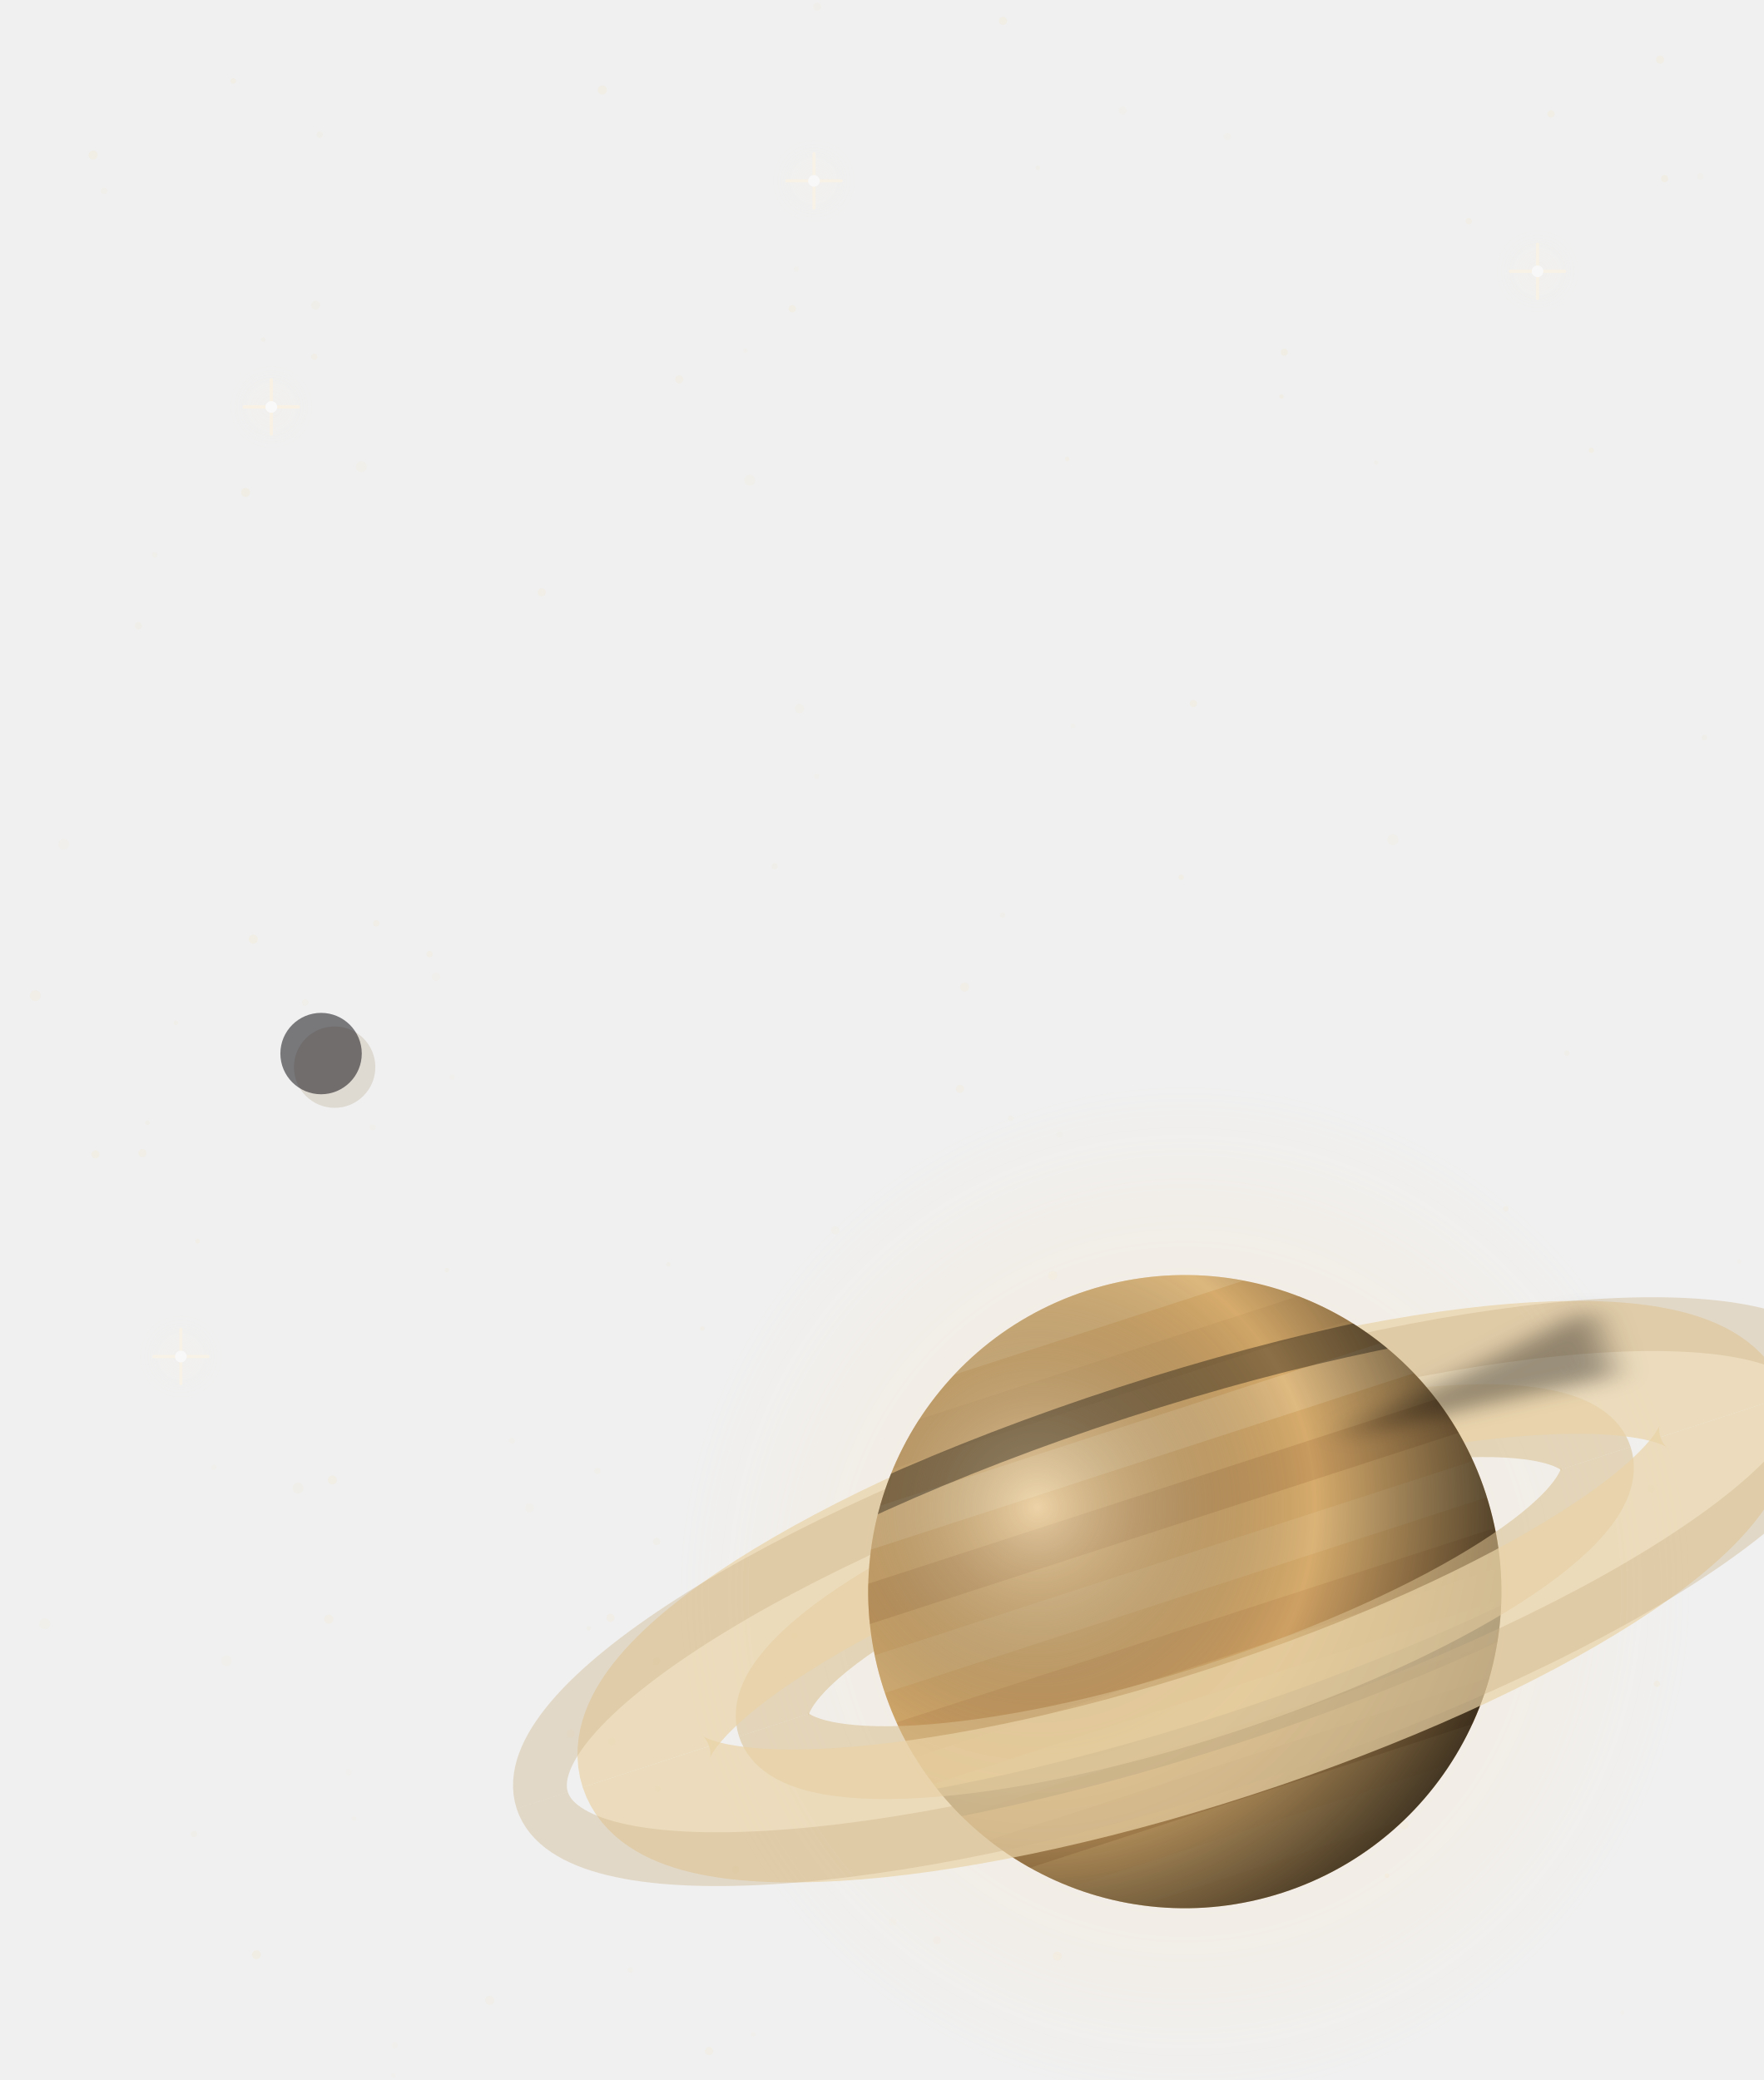
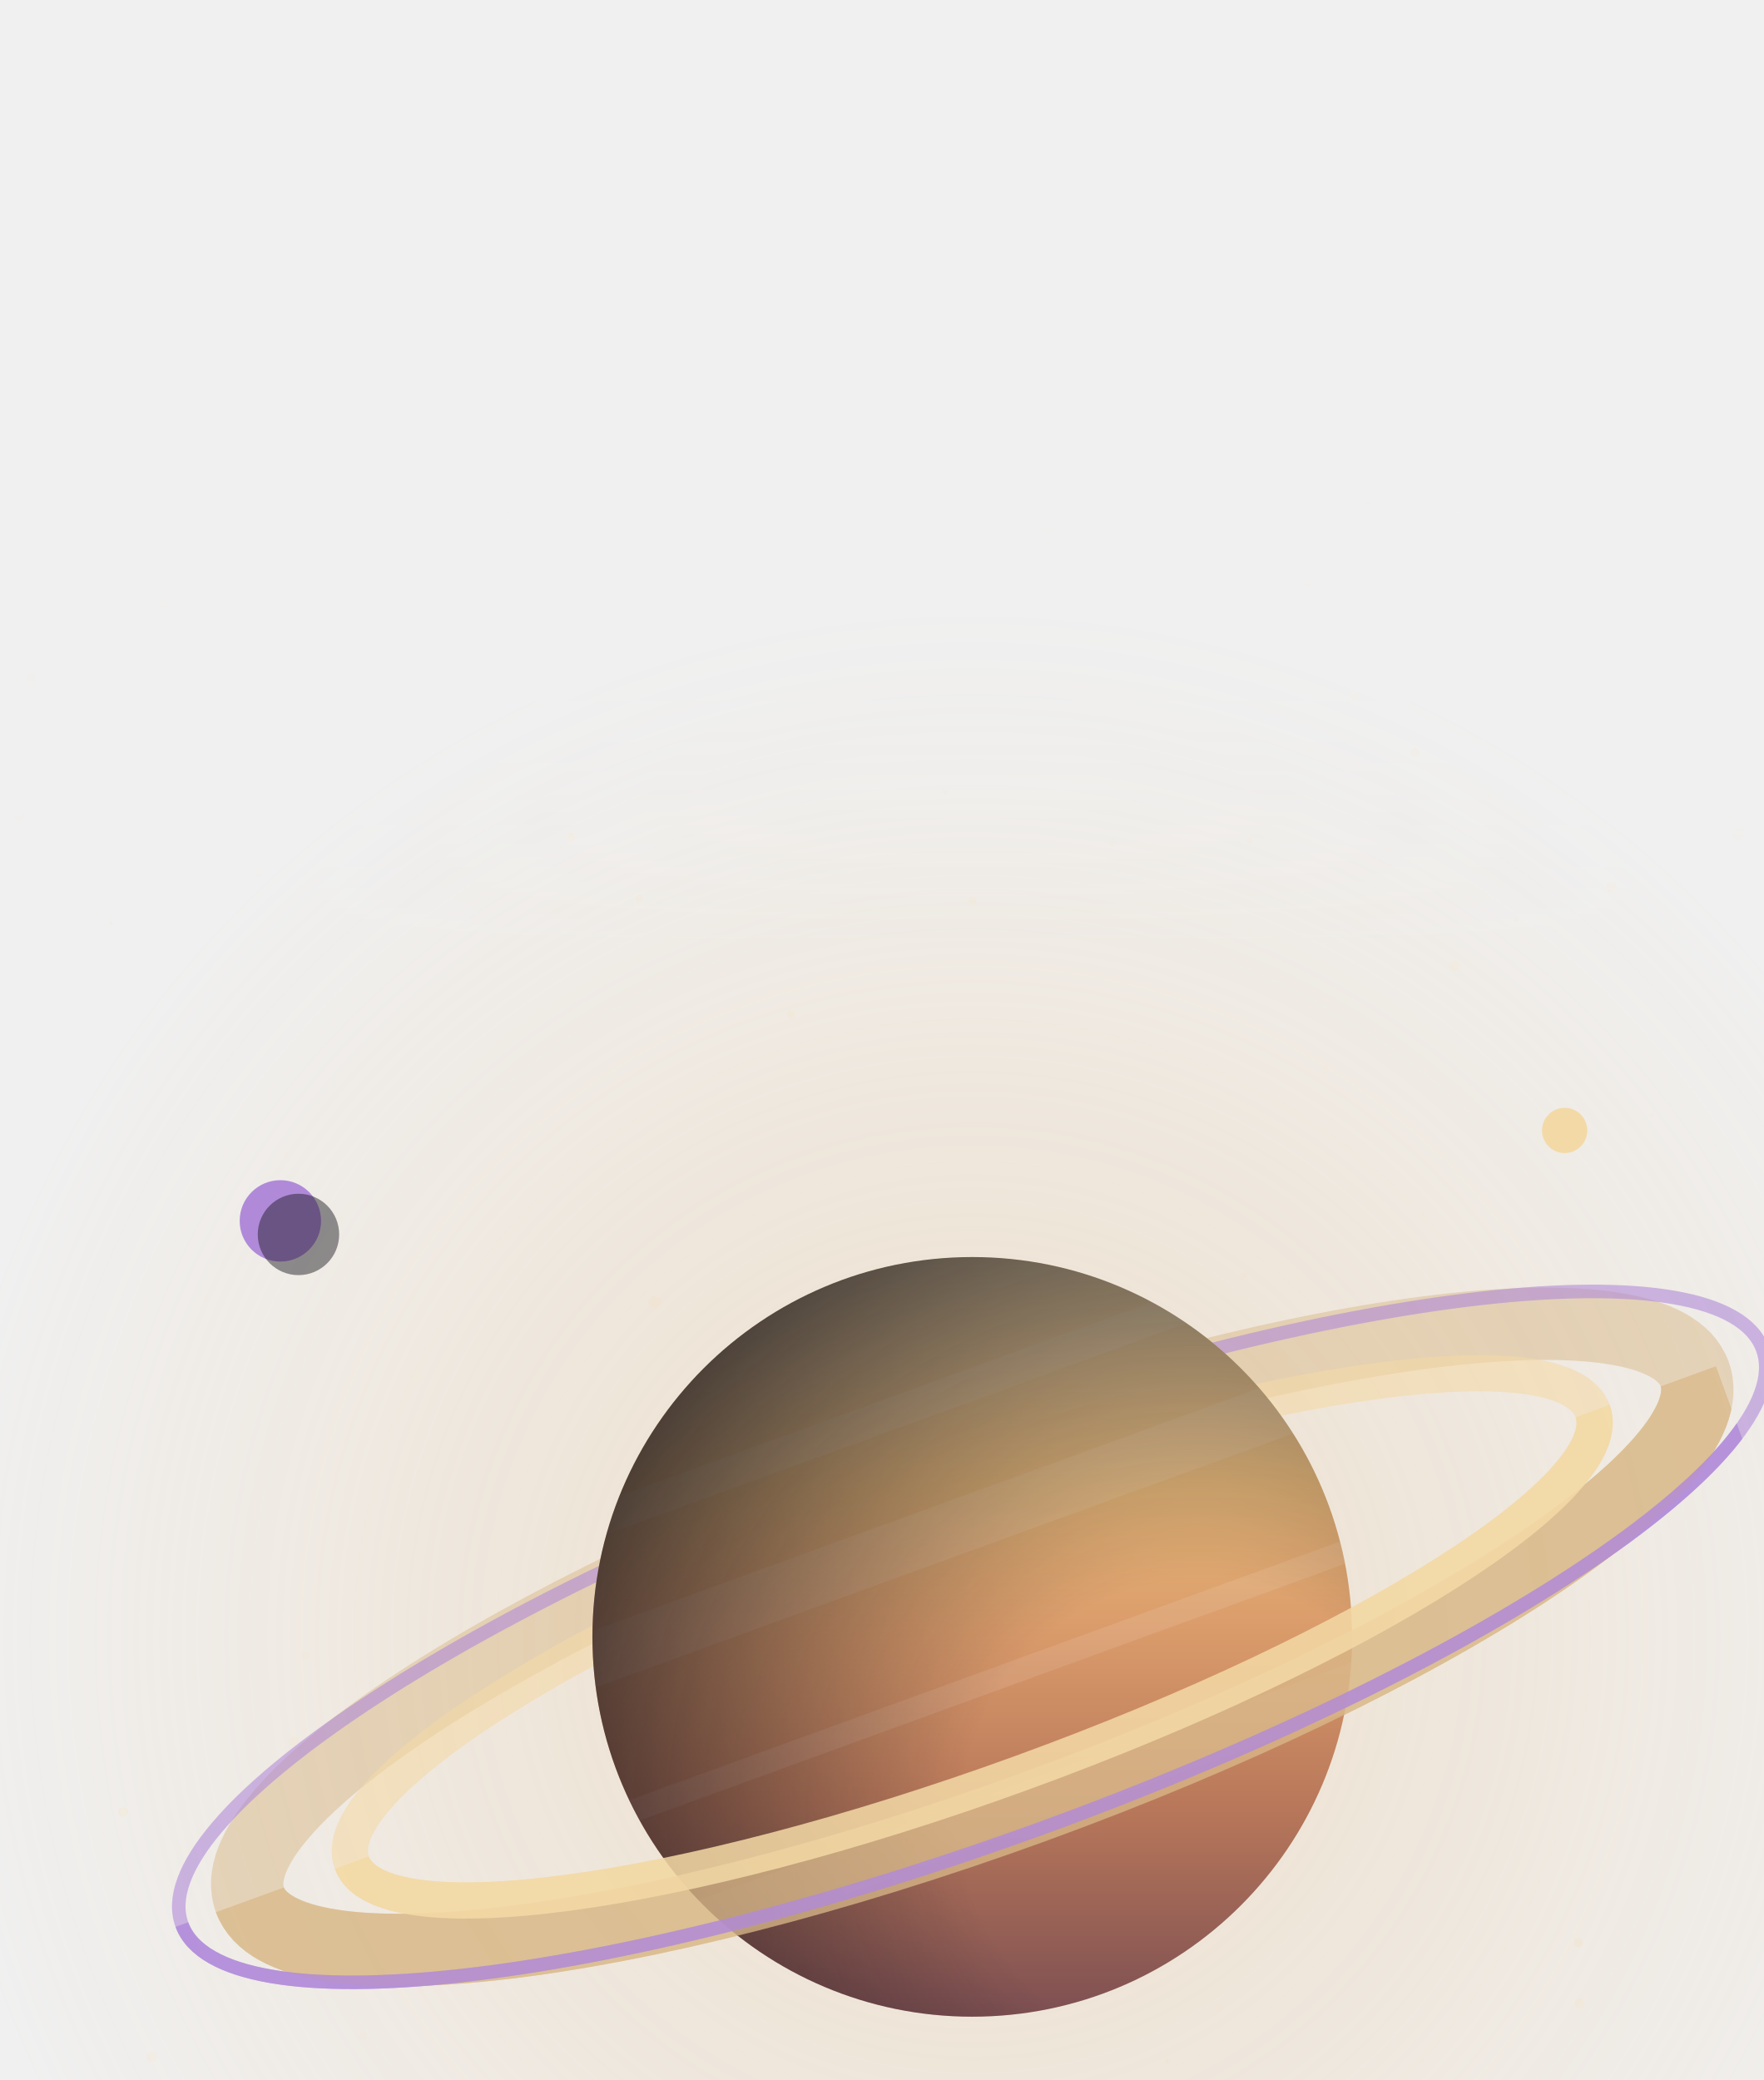
<svg xmlns="http://www.w3.org/2000/svg" viewBox="0 0 390 460">
  <defs>
-     <filter id="suave" x="-100%" y="-100%" width="300%" height="300%">
-       <feGaussianBlur stdDeviation="3" />
-     </filter>
-     <radialGradient id="luz" cx=".32" cy=".3" r=".8">
-       <stop offset="0" stop-color="#fff2d6" stop-opacity=".55" />
-       <stop offset=".55" stop-color="#000" stop-opacity="0" />
-       <stop offset="1" stop-color="#000" stop-opacity=".75" />
-     </radialGradient>
-     <clipPath id="planeta">
-       <circle cx="262" cy="352" r="70" />
-     </clipPath>
-     <radialGradient id="aura" cx=".5" cy=".5" r=".5">
-       <stop offset=".6" stop-color="#ffd9a0" stop-opacity=".14" />
-       <stop offset="1" stop-color="#ffd9a0" stop-opacity="0" />
-     </radialGradient>
+     <linearGradient id="desv" x1="0" y1="100" x2="0" y2="210" gradientUnits="userSpaceOnUse">
+       <stop offset="0" stop-color="#000" />
+       <stop offset="1" stop-color="#fff" />
+     </linearGradient>
+     <mask id="desvanecer" maskUnits="userSpaceOnUse" x="-20" y="0" width="430" height="480">
+       <rect x="-20" y="0" width="430" height="480" fill="url(#desv)" />
+     </mask>
  </defs>
-   <g>
-     <circle cx="180.6" cy="171.7" r="0.6" fill="#f1ecdf" opacity="0.28" />
-     <circle cx="263.9" cy="155.6" r="0.8" fill="#f1ecdf" opacity="0.60" />
-     <circle cx="31.5" cy="255.0" r="0.9" fill="#f1ecdf" opacity="0.52" />
-     <circle cx="284.0" cy="77.9" r="0.8" fill="#f1ecdf" opacity="0.63" />
-     <circle cx="164.8" cy="77.5" r="0.5" fill="#f1ecdf" opacity="0.25" />
-     <circle cx="197.4" cy="425.0" r="0.9" fill="#f1ecdf" opacity="0.23" />
-     <circle cx="268.5" cy="363.2" r="0.5" fill="#f1ecdf" opacity="0.61" />
-     <circle cx="79.9" cy="103.2" r="1.2" fill="#f1ecdf" opacity="0.39" />
-     <circle cx="34.2" cy="122.7" r="0.6" fill="#f1ecdf" opacity="0.38" />
-     <circle cx="133.2" cy="19.9" r="1" fill="#f1ecdf" opacity="0.60" />
-     <circle cx="343.0" cy="25.2" r="0.8" fill="#f1ecdf" opacity="0.58" />
-     <circle cx="54.3" cy="108.9" r="1" fill="#f1ecdf" opacity="0.61" />
-     <circle cx="43.7" cy="274.5" r="0.5" fill="#f1ecdf" opacity="0.54" />
-     <circle cx="77.1" cy="392.0" r="0.7" fill="#f1ecdf" opacity="0.20" />
-     <circle cx="32.6" cy="248.3" r="0.5" fill="#f1ecdf" opacity="0.43" />
-     <circle cx="223.5" cy="247.3" r="0.6" fill="#f1ecdf" opacity="0.39" />
-     <circle cx="155.3" cy="293.8" r="0.5" fill="#f1ecdf" opacity="0.52" />
-     <circle cx="56.7" cy="432.3" r="1" fill="#f1ecdf" opacity="0.63" />
-     <circle cx="21.1" cy="255.3" r="0.9" fill="#f1ecdf" opacity="0.58" />
-     <circle cx="290.6" cy="339.0" r="0.9" fill="#f1ecdf" opacity="0.65" />
-     <circle cx="47.3" cy="324.5" r="0.6" fill="#f1ecdf" opacity="0.27" />
-     <circle cx="196.9" cy="338.6" r="1.2" fill="#f1ecdf" opacity="0.50" />
-     <circle cx="230.2" cy="356.3" r="0.5" fill="#f1ecdf" opacity="0.59" />
-     <circle cx="42.9" cy="405.6" r="0.7" fill="#f1ecdf" opacity="0.40" />
-     <circle cx="156.8" cy="453.6" r="0.9" fill="#f1ecdf" opacity="0.54" />
-     <circle cx="147.8" cy="279.6" r="0.5" fill="#f1ecdf" opacity="0.40" />
-     <circle cx="83.2" cy="204.2" r="0.7" fill="#f1ecdf" opacity="0.57" />
-     <circle cx="119.8" cy="131.0" r="0.9" fill="#f1ecdf" opacity="0.55" />
-     <circle cx="9.9" cy="359.1" r="1.2" fill="#f1ecdf" opacity="0.39" />
-     <circle cx="135.0" cy="357.8" r="0.9" fill="#f1ecdf" opacity="0.53" />
-     <circle cx="165.8" cy="106.2" r="1.2" fill="#f1ecdf" opacity="0.38" />
-     <circle cx="145.5" cy="395.6" r="0.7" fill="#f1ecdf" opacity="0.26" />
-     <circle cx="113.2" cy="318.6" r="0.7" fill="#f1ecdf" opacity="0.21" />
-     <circle cx="366.4" cy="372.4" r="0.7" fill="#f1ecdf" opacity="0.63" />
-     <circle cx="384.6" cy="279.0" r="0.5" fill="#f1ecdf" opacity="0.22" />
-     <circle cx="175.7" cy="361.8" r="0.7" fill="#f1ecdf" opacity="0.48" />
-     <circle cx="376.9" cy="163.1" r="0.6" fill="#f1ecdf" opacity="0.42" />
-     <circle cx="108.3" cy="442.4" r="1" fill="#f1ecdf" opacity="0.45" />
-     <circle cx="271.4" cy="30.2" r="0.8" fill="#f1ecdf" opacity="0.26" />
-     <circle cx="219.2" cy="365.6" r="0.9" fill="#f1ecdf" opacity="0.60" />
-     <circle cx="65.9" cy="329.1" r="1.2" fill="#f1ecdf" opacity="0.47" />
-     <circle cx="237.3" cy="160.5" r="0.5" fill="#f1ecdf" opacity="0.32" />
-     <circle cx="50.1" cy="367.3" r="1.2" fill="#f1ecdf" opacity="0.24" />
-     <circle cx="304.3" cy="102.3" r="0.5" fill="#f1ecdf" opacity="0.29" />
-     <circle cx="184.7" cy="272.1" r="0.9" fill="#f1ecdf" opacity="0.37" />
-     <circle cx="67.5" cy="221.7" r="0.7" fill="#f1ecdf" opacity="0.44" />
-     <circle cx="367.1" cy="13.2" r="0.9" fill="#f1ecdf" opacity="0.60" />
-     <circle cx="212.3" cy="240.8" r="0.9" fill="#f1ecdf" opacity="0.49" />
-     <circle cx="310.5" cy="403.6" r="0.9" fill="#f1ecdf" opacity="0.44" />
-     <circle cx="117.1" cy="333.5" r="1" fill="#f1ecdf" opacity="0.26" />
-     <circle cx="38.9" cy="226.2" r="0.5" fill="#f1ecdf" opacity="0.42" />
-     <circle cx="248.3" cy="24.4" r="0.9" fill="#f1ecdf" opacity="0.21" />
-     <circle cx="95.0" cy="211.0" r="0.7" fill="#f1ecdf" opacity="0.57" />
-     <circle cx="284.5" cy="287.5" r="0.6" fill="#f1ecdf" opacity="0.22" />
-     <circle cx="232.8" cy="282.1" r="1" fill="#f1ecdf" opacity="0.38" />
-     <circle cx="229.5" cy="37.1" r="0.5" fill="#f1ecdf" opacity="0.47" />
-     <circle cx="70.7" cy="29.8" r="0.7" fill="#f1ecdf" opacity="0.48" />
-     <circle cx="213.3" cy="218.3" r="1" fill="#f1ecdf" opacity="0.55" />
-     <circle cx="130.2" cy="360.1" r="0.5" fill="#f1ecdf" opacity="0.41" />
-     <circle cx="175.2" cy="68.3" r="0.8" fill="#f1ecdf" opacity="0.64" />
-     <circle cx="324.8" cy="48.9" r="0.7" fill="#f1ecdf" opacity="0.50" />
-     <circle cx="176.1" cy="59.5" r="0.6" fill="#f1ecdf" opacity="0.25" />
-     <circle cx="20.6" cy="34.3" r="1" fill="#f1ecdf" opacity="0.64" />
-     <circle cx="145.2" cy="340.9" r="0.8" fill="#f1ecdf" opacity="0.48" />
-     <circle cx="78.3" cy="402.2" r="0.5" fill="#f1ecdf" opacity="0.31" />
-     <circle cx="100.0" cy="238.2" r="0.6" fill="#f1ecdf" opacity="0.21" />
-     <circle cx="98.8" cy="280.9" r="0.5" fill="#f1ecdf" opacity="0.43" />
-     <circle cx="162.7" cy="413.5" r="0.8" fill="#f1ecdf" opacity="0.58" />
-     <circle cx="236.0" cy="101.5" r="0.5" fill="#f1ecdf" opacity="0.51" />
-     <circle cx="51.6" cy="17.9" r="0.6" fill="#f1ecdf" opacity="0.64" />
-     <circle cx="306.7" cy="414.8" r="0.5" fill="#f1ecdf" opacity="0.59" />
-     <circle cx="358.8" cy="445.1" r="0.5" fill="#f1ecdf" opacity="0.21" />
-     <circle cx="171.3" cy="191.6" r="0.7" fill="#f1ecdf" opacity="0.42" />
-     <circle cx="135.3" cy="385.1" r="0.8" fill="#f1ecdf" opacity="0.39" />
-     <circle cx="30.6" cy="138.4" r="0.8" fill="#f1ecdf" opacity="0.47" />
-     <circle cx="221.7" cy="202.4" r="0.6" fill="#f1ecdf" opacity="0.35" />
-     <circle cx="23.0" cy="42.2" r="0.7" fill="#f1ecdf" opacity="0.44" />
-     <circle cx="73.5" cy="327.3" r="1" fill="#f1ecdf" opacity="0.60" />
-     <circle cx="368.1" cy="39.5" r="0.8" fill="#f1ecdf" opacity="0.63" />
-     <circle cx="233.8" cy="432.6" r="1" fill="#f1ecdf" opacity="0.53" />
-     <circle cx="82.4" cy="249.3" r="0.7" fill="#f1ecdf" opacity="0.23" />
-     <circle cx="261.2" cy="194.0" r="0.6" fill="#f1ecdf" opacity="0.59" />
-     <circle cx="126.2" cy="383.4" r="0.9" fill="#f1ecdf" opacity="0.43" />
-     <circle cx="180.7" cy="1.5" r="0.9" fill="#f1ecdf" opacity="0.29" />
-     <circle cx="87.3" cy="452.3" r="0.7" fill="#f1ecdf" opacity="0.22" />
-     <circle cx="58.2" cy="75.1" r="0.5" fill="#f1ecdf" opacity="0.43" />
-     <circle cx="308.0" cy="185.7" r="1.2" fill="#f1ecdf" opacity="0.38" />
-     <circle cx="346.5" cy="232.9" r="0.6" fill="#f1ecdf" opacity="0.43" />
-     <circle cx="139.4" cy="435.7" r="0.6" fill="#f1ecdf" opacity="0.34" />
-     <circle cx="150.2" cy="83.9" r="0.9" fill="#f1ecdf" opacity="0.55" />
-     <circle cx="69.5" cy="78.9" r="0.7" fill="#f1ecdf" opacity="0.51" />
-     <circle cx="7.8" cy="220.2" r="1.2" fill="#f1ecdf" opacity="0.54" />
-     <circle cx="166.6" cy="449.9" r="0.5" fill="#f1ecdf" opacity="0.32" />
-     <circle cx="56.0" cy="207.7" r="1" fill="#f1ecdf" opacity="0.65" />
-     <circle cx="69.8" cy="67.5" r="1" fill="#f1ecdf" opacity="0.36" />
-     <circle cx="234.3" cy="250.9" r="0.7" fill="#f1ecdf" opacity="0.21" />
-     <circle cx="72.7" cy="358.1" r="1" fill="#f1ecdf" opacity="0.54" />
-     <circle cx="176.8" cy="156.7" r="1" fill="#f1ecdf" opacity="0.44" />
-     <circle cx="351.9" cy="99.6" r="0.6" fill="#f1ecdf" opacity="0.58" />
-     <circle cx="221.8" cy="4.6" r="0.9" fill="#f1ecdf" opacity="0.65" />
-     <circle cx="365.1" cy="329.2" r="0.8" fill="#f1ecdf" opacity="0.37" />
-     <circle cx="145.2" cy="367.4" r="0.8" fill="#f1ecdf" opacity="0.40" />
-     <circle cx="283.4" cy="87.7" r="0.5" fill="#f1ecdf" opacity="0.61" />
-     <circle cx="376.0" cy="39.0" r="0.7" fill="#f1ecdf" opacity="0.32" />
-     <circle cx="96.4" cy="216.0" r="0.9" fill="#f1ecdf" opacity="0.28" />
-     <circle cx="207.2" cy="429.1" r="0.9" fill="#f1ecdf" opacity="0.35" />
-     <circle cx="87.0" cy="459.0" r="0.5" fill="#f1ecdf" opacity="0.23" />
-     <circle cx="333.0" cy="267.3" r="0.6" fill="#f1ecdf" opacity="0.50" />
-     <circle cx="132.1" cy="325.3" r="0.7" fill="#f1ecdf" opacity="0.33" />
-     <circle cx="14.1" cy="186.7" r="1.2" fill="#f1ecdf" opacity="0.31" />
-   </g>
-   <g opacity="0.6">
-     <circle cx="60" cy="90" r="5" fill="#fff3dc" opacity=".18" filter="url(#suave)" />
-     <path d="M54 90h12M60 84v12" stroke="#fff3dc" stroke-width=".7" stroke-linecap="round" />
-     <circle cx="60" cy="90" r="1.3" fill="#fff" />
-   </g>
-   <g opacity="0.5">
-     <circle cx="180" cy="40" r="5" fill="#fff3dc" opacity=".18" filter="url(#suave)" />
-     <path d="M174 40h12M180 34v12" stroke="#fff3dc" stroke-width=".7" stroke-linecap="round" />
-     <circle cx="180" cy="40" r="1.3" fill="#fff" />
-   </g>
-   <g opacity="0.55">
-     <circle cx="340" cy="60" r="5" fill="#fff3dc" opacity=".18" filter="url(#suave)" />
-     <path d="M334 60h12M340 54v12" stroke="#fff3dc" stroke-width=".7" stroke-linecap="round" />
-     <circle cx="340" cy="60" r="1.3" fill="#fff" />
-   </g>
-   <g opacity="0.5">
-     <circle cx="40" cy="300" r="5" fill="#fff3dc" opacity=".18" filter="url(#suave)" />
-     <path d="M34 300h12M40 294v12" stroke="#fff3dc" stroke-width=".7" stroke-linecap="round" />
-     <circle cx="40" cy="300" r="1.3" fill="#fff" />
-   </g>
-   <circle cx="74" cy="236" r="9" fill="#cfc6b8" opacity=".55" />
-   <circle cx="71" cy="233" r="9" fill="#16141a" opacity=".55" />
-   <g transform="rotate(-18 262 352)">
-     <circle cx="262" cy="352" r="112.0" fill="url(#aura)" />
-     <path d="M166.4 352A95.5 24.8 0 0 1 357.6 352" fill="none" stroke="#d8bf8f" stroke-width="16.1" opacity="0.55" />
-     <path d="M136.7 352A125.3 32.6 0 0 1 387.3 352" fill="none" stroke="#e9d3a6" stroke-width="29.4" opacity="0.7" />
-     <path d="M112.6 352A149.4 38.9 0 0 1 411.4 352" fill="none" stroke="#cdb48a" stroke-width="11.9" opacity="0.4" />
-     <g clip-path="url(#planeta)">
-       <circle cx="262" cy="352" r="70" fill="#d6ab6c" />
-       <rect x="192" y="282.0" width="140" height="8.6" fill="#e8cf9e" opacity="0.35" />
-       <rect x="192" y="297.6" width="140" height="8.6" fill="#c99a5e" opacity="0.4" />
-       <rect x="192" y="313.1" width="140" height="8.6" fill="#f0dbb0" opacity="0.3" />
-       <rect x="192" y="328.7" width="140" height="8.6" fill="#b9874f" opacity="0.45" />
-       <rect x="192" y="344.2" width="140" height="8.6" fill="#e2c38c" opacity="0.35" />
-       <rect x="192" y="359.8" width="140" height="8.6" fill="#c48f55" opacity="0.4" />
-       <rect x="192" y="375.3" width="140" height="8.6" fill="#ecd4a6" opacity="0.3" />
-       <rect x="192" y="390.9" width="140" height="8.6" fill="#b07c46" opacity="0.4" />
-       <rect x="192" y="406.4" width="140" height="8.6" fill="#d9b47a" opacity="0.3" />
-       <circle cx="262" cy="352" r="70" fill="url(#luz)" />
-       <ellipse cx="262" cy="346" rx="147" ry="38" fill="none" stroke="#000" stroke-width="7" opacity=".35" />
+   <g mask="url(#desvanecer)">
+     <defs>
+       <linearGradient id="g1" x1="0" y1="278" x2="0" y2="446" gradientUnits="userSpaceOnUse">
+         <stop offset="0" stop-color="#f3d9a6" />
+         <stop offset=".3" stop-color="#e8b878" />
+         <stop offset=".5" stop-color="#d99a6a" />
+         <stop offset=".72" stop-color="#b9785a" />
+         <stop offset="1" stop-color="#7d4f52" />
+       </linearGradient>
+       <radialGradient id="g2" cx="215" cy="362" r="230" gradientUnits="userSpaceOnUse">
+         <stop offset=".3" stop-color="#e8b878" stop-opacity=".22" />
+         <stop offset="1" stop-color="#e8b878" stop-opacity="0" />
+       </radialGradient>
+       <radialGradient id="g3" cx="265" cy="402" r="150" gradientUnits="userSpaceOnUse">
+         <stop offset=".35" stop-color="#13111a" stop-opacity="0" />
+         <stop offset="1" stop-color="#13111a" stop-opacity=".75" />
+       </radialGradient>
+       <clipPath id="c1">
+         <circle cx="215" cy="362" r="84" />
+       </clipPath>
+       <clipPath id="c2">
+         <rect x="0" y="362" width="390" height="200" transform="rotate(-20 215 362)" />
+       </clipPath>
+     </defs>
+     <g fill="#f3ede4">
+       <circle cx="36.2" cy="133.9" r="1" opacity="0.4" />
+       <circle cx="126.3" cy="185" r="0.9" opacity="0.9" />
+       <circle cx="322.2" cy="113.1" r="1" opacity="0.4" />
+       <circle cx="33.6" cy="454.9" r="1.2" opacity="0.6" />
+       <circle cx="289.1" cy="129.4" r="0.8" opacity="0.7" />
+       <circle cx="384.4" cy="184.5" r="1.2" opacity="0.4" />
+       <circle cx="74.4" cy="384.1" r="0.5" opacity="0.7" />
+       <circle cx="144.8" cy="288" r="1.3" opacity="0.7" />
+       <circle cx="349" cy="429.6" r="1" opacity="0.8" />
+       <circle cx="276.4" cy="186" r="0.7" opacity="0.6" />
+       <circle cx="349.3" cy="443.1" r="1.1" opacity="0.7" />
+       <circle cx="124.1" cy="427.5" r="0.6" opacity="0.5" />
+       <circle cx="312.9" cy="166.4" r="1" opacity="0.8" />
+       <circle cx="302.5" cy="111.7" r="0.9" opacity="0.6" />
+       <circle cx="293" cy="236.7" r="0.7" opacity="0.3" />
+       <circle cx="4.3" cy="180.7" r="1" opacity="0.3" />
+       <circle cx="224.3" cy="438.1" r="1" opacity="0.4" />
+       <circle cx="67.5" cy="366.1" r="0.9" opacity="0.4" />
+       <circle cx="27.2" cy="400.7" r="1.1" opacity="0.8" />
+       <circle cx="275.6" cy="118.1" r="0.5" opacity="0.7" />
+       <circle cx="246" cy="186.5" r="0.8" opacity="0.4" />
+       <circle cx="92.2" cy="304.5" r="1.3" opacity="0.3" />
+       <circle cx="275.1" cy="282" r="0.5" opacity="0.9" />
+       <circle cx="226.1" cy="348" r="1.3" opacity="0.8" />
+       <circle cx="329.1" cy="176" r="0.5" opacity="0.8" />
+       <circle cx="242.3" cy="315.7" r="1" opacity="0.7" />
+       <circle cx="233.2" cy="318" r="0.6" opacity="0.7" />
+       <circle cx="80.3" cy="450.2" r="1" opacity="0.3" />
+       <circle cx="56.5" cy="433.2" r="0.5" opacity="0.5" />
+       <circle cx="24.6" cy="204.2" r="0.4" opacity="0.8" />
+       <circle cx="215" cy="199.2" r="0.9" opacity="0.8" />
+       <circle cx="57.2" cy="193" r="0.9" opacity="0.3" />
+       <circle cx="192" cy="282.6" r="0.9" opacity="0.5" />
+       <circle cx="6.9" cy="149.8" r="1" opacity="0.5" />
+       <circle cx="193.5" cy="280.6" r="0.5" opacity="0.8" />
+       <circle cx="356.3" cy="196.1" r="1.1" opacity="0.6" />
+       <circle cx="141.3" cy="198.7" r="0.8" opacity="0.6" />
+       <circle cx="209" cy="175.1" r="0.5" opacity="0.3" />
+       <circle cx="321.7" cy="213.6" r="1.1" opacity="0.8" />
+       <circle cx="299.4" cy="153.9" r="1" opacity="0.8" />
+       <circle cx="258.1" cy="455.8" r="0.5" opacity="0.7" />
+       <circle cx="64.9" cy="385.1" r="1.1" opacity="0.5" />
+       <circle cx="207" cy="325.4" r="1" opacity="0.8" />
+       <circle cx="112.1" cy="113.8" r="0.5" opacity="0.8" />
+       <circle cx="269.4" cy="444" r="0.6" opacity="0.4" />
+       <circle cx="335.2" cy="203.4" r="0.5" opacity="0.4" />
+       <circle cx="231.9" cy="117" r="1.2" opacity="0.4" />
+       <circle cx="365.1" cy="246.7" r="0.5" opacity="0.4" />
+       <circle cx="340.4" cy="325.4" r="0.5" opacity="0.5" />
+       <circle cx="174.9" cy="224.3" r="0.8" opacity="0.8" />
    </g>
-     <path d="M166.4 352A95.5 24.8 0 0 0 357.6 352" fill="none" stroke="#d8bf8f" stroke-width="16.1" opacity="0.55" />
-     <path d="M136.7 352A125.3 32.6 0 0 0 387.3 352" fill="none" stroke="#e9d3a6" stroke-width="29.4" opacity="0.7" />
-     <path d="M112.6 352A149.4 38.9 0 0 0 411.4 352" fill="none" stroke="#cdb48a" stroke-width="11.9" opacity="0.4" />
-     <path d="M304 330l63 6 0 -16z" fill="#000" opacity=".35" filter="url(#suave)" />
+     <circle cx="215" cy="362" r="230" fill="url(#g2)" />
+     <g transform="rotate(-20 215 362)" fill="none">
+       <ellipse cx="215" cy="362" rx="170" ry="40" stroke="#d9b98a" stroke-width="16" opacity=".5" />
+       <ellipse cx="215" cy="362" rx="146" ry="32" stroke="#f3d9a6" stroke-width="8" opacity=".6" />
+       <ellipse cx="215" cy="362" rx="186" ry="45" stroke="#b08ad9" stroke-width="3" opacity=".6" />
+     </g>
+     <circle cx="215" cy="362" r="84" fill="url(#g1)" />
+     <g clip-path="url(#c1)" transform="rotate(-20 215 362)" fill="#fff" opacity=".1">
+       <rect x="100" y="306" width="240" height="7" />
+       <rect x="100" y="332" width="240" height="12" />
+       <rect x="100" y="370" width="240" height="5" />
+       <rect x="100" y="396" width="240" height="10" />
+     </g>
+     <circle cx="215" cy="362" r="84" fill="url(#g3)" />
+     <g clip-path="url(#c2)">
+       <g transform="rotate(-20 215 362)" fill="none">
+         <ellipse cx="215" cy="362" rx="170" ry="40" stroke="#d9b98a" stroke-width="16" opacity=".75" />
+         <ellipse cx="215" cy="362" rx="146" ry="32" stroke="#f3d9a6" stroke-width="8" opacity=".85" />
+         <ellipse cx="215" cy="362" rx="186" ry="45" stroke="#b08ad9" stroke-width="3" opacity=".8" />
+       </g>
+     </g>
+     <circle cx="62" cy="270" r="9" fill="#b08ad9" />
+     <circle cx="66" cy="273" r="9" fill="#13111a" opacity=".45" />
+     <circle cx="346" cy="250" r="5" fill="#f3d9a6" />
  </g>
</svg>
